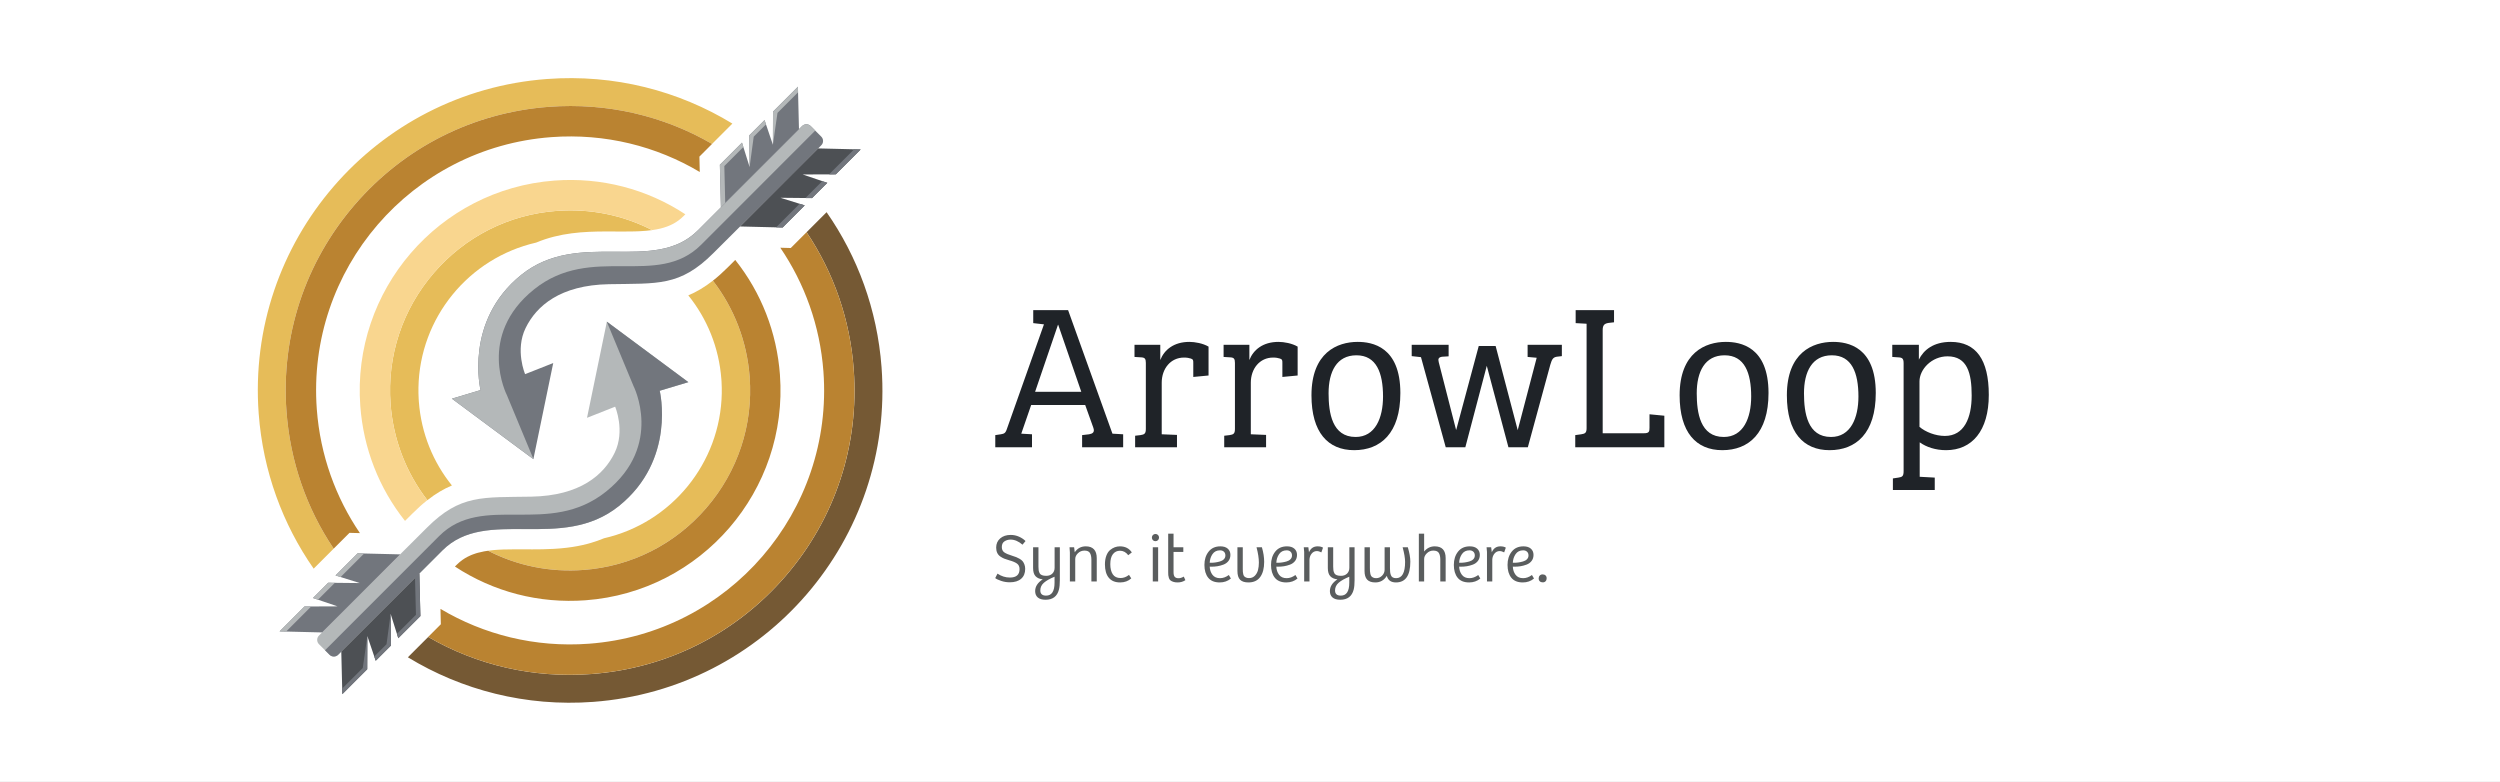
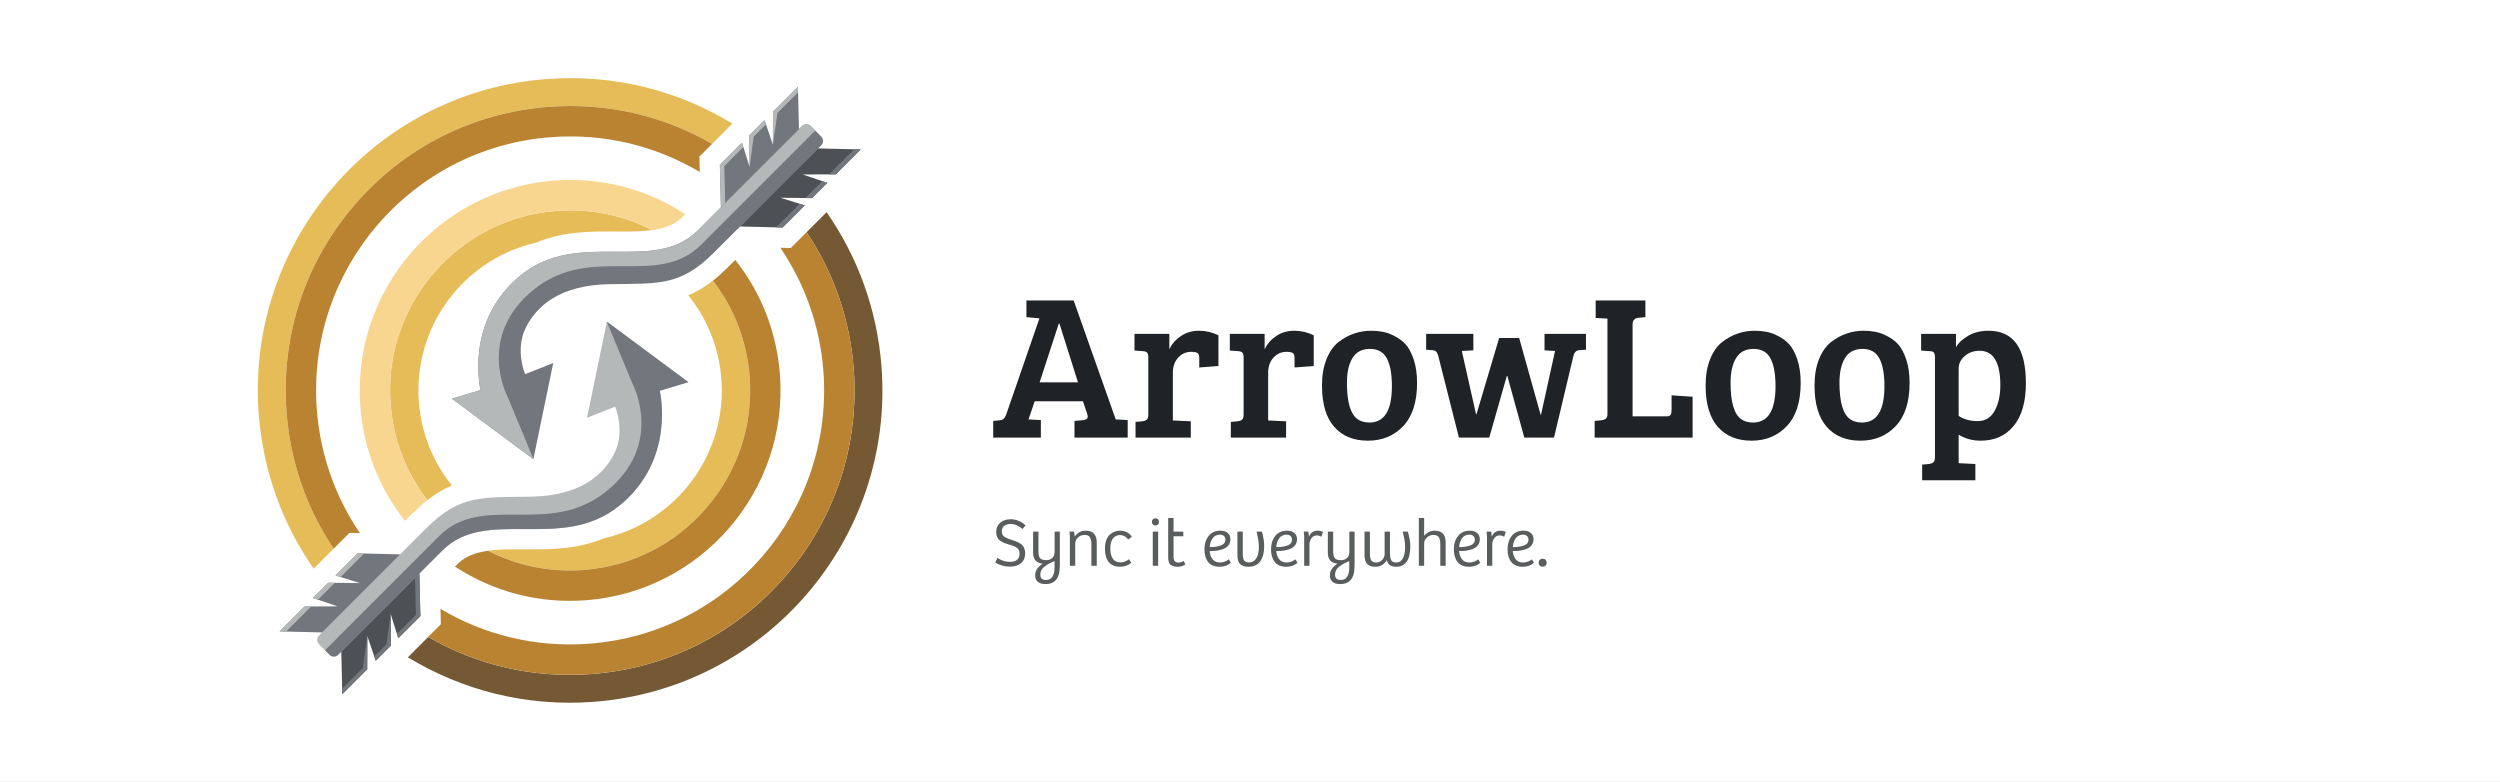
<svg xmlns="http://www.w3.org/2000/svg" width="1600" height="500" viewBox="0 0 1600 500">
  <rect width="1600" height="500" fill="#ffffff" />
  <svg x="165.00" y="50.00" width="399.75" height="399.74" viewBox="0 0 411.74 411.73">
    <defs>
      <style>
      .cls-1 {
        fill: #b4b8b9;
      }

      .cls-2 {
        fill: #f9d68f;
      }

      .cls-3 {
        fill: #4d5054;
      }

      .cls-4 {
        fill: #72767d;
      }

      .cls-5 {
        fill: #e6bc59;
      }

      .cls-6 {
        fill: #ba8331;
      }

      .cls-7 {
        fill: #755934;
      }
    </style>
    </defs>
    <g id="Ebene_4_Kopie" data-name="Ebene 4 Kopie">
      <g>
        <g>
          <path class="cls-5" d="M190.61.58C77.22,9.02-7.85,107.76.58,221.14c2.84,38.1,15.86,72.99,36.24,102.22l4.95-4.97,8.23-8.23c-17.88-26.61-28.64-57.53-31.09-90.38-3.71-49.94,12.25-98.35,44.93-136.29C96.52,45.56,142.03,22.64,191.96,18.91c38.04-2.83,75.18,5.74,107.48,24.45l13.39-13.39C277.41,8.37,235.14-2.74,190.61.58Z" />
          <path class="cls-6" d="M299.44,43.36c-32.3-18.71-69.44-27.28-107.48-24.45-49.93,3.73-95.44,26.65-128.11,64.59C31.16,121.44,15.2,169.84,18.91,219.79c2.44,32.85,13.21,63.76,31.09,90.38l6.37-6.36,4.06-4.06,5.73.15,1.15.03c-15.96-23.46-26.16-51.3-28.42-81.63-6.85-92.22,62.35-172.54,154.57-179.4,35.57-2.64,69.38,6.02,97.88,22.98l-.11-4.42-.13-5.73,4.05-4.05,4.3-4.31Z" />
          <path class="cls-7" d="M411.17,190.6c-2.84-38.1-15.86-72.99-36.23-102.22l-.16.16-3.99,3.98-.81.81-8.23,8.24c17.88,26.61,28.64,57.53,31.09,90.38,3.71,49.94-12.25,98.35-44.93,136.29-32.68,37.94-78.18,60.87-128.11,64.59-38.04,2.83-75.18-5.74-107.48-24.45l-11.1,11.1-2.3,2.3c35.43,21.59,77.69,32.7,122.22,29.39,113.38-8.44,198.46-107.19,190.03-220.56Z" />
          <path class="cls-6" d="M392.83,191.95c-2.44-32.85-13.21-63.76-31.09-90.38l-6.36,6.36-4.06,4.06-5.74-.16-1.16-.03c15.97,23.46,26.17,51.3,28.43,81.64,6.85,92.22-62.35,172.54-154.57,179.4-35.57,2.64-69.37-6.02-97.87-22.97l.11,4.41.13,5.73-4.05,4.05-4.31,4.31c32.3,18.71,69.44,27.28,107.48,24.45,49.93-3.73,95.44-26.65,128.11-64.59,32.69-37.94,48.65-86.34,44.93-136.29Z" />
        </g>
        <g>
          <path class="cls-5" d="M324.22,197.06c-1.75-23.45-10.19-45.35-24.24-63.54-5.54,4.34-10.87,7.45-16.2,9.69,12.29,15.24,20.23,34.24,21.79,55.23.04.53.08,1.05.11,1.58.15,2.59.2,5.17.16,7.73-.83,46.04-33.2,85.44-77.62,95.57-2.83,1.19-5.76,2.22-8.81,3.11-.76.21-1.52.43-2.28.63-4.26,1.11-8.68,1.94-13.5,2.51-2.78.33-5.64.59-8.73.75-5.05.29-9.98.32-13.7.32h-.83c-1.32,0-2.63,0-3.95-.01h-3.85s-1.88-.03-1.88-.03h-.44c-3.47,0-6.1.04-8.53.13-1.12.04-2.23.09-3.27.16-.57.04-1.15.07-1.72.12-.53.04-1.05.08-1.59.13-1.16.12-2.27.25-3.34.4,19.2,9.88,40.79,14.31,62.88,12.66,31.54-2.35,60.34-16.88,81.06-40.93s30.83-54.67,28.5-86.22Z" />
          <path class="cls-6" d="M344.19,195.58c-2.08-28.04-12.35-54.19-29.47-75.73-3.07,3.07-4.97,4.95-4.97,4.95-3.35,3.35-6.6,6.24-9.76,8.72,14.05,18.19,22.49,40.09,24.24,63.54,2.34,31.55-7.79,62.17-28.5,86.22s-49.51,38.58-81.06,40.93c-22.09,1.66-43.68-2.78-62.88-12.66-.89.12-1.76.27-2.62.41-1.42.27-2.76.57-4.03.92-.43.11-.84.24-1.27.36-.83.27-1.63.55-2.4.84-.39.15-.77.31-1.15.47-.75.33-1.5.68-2.2,1.05-1.07.56-2.11,1.2-3.1,1.9-1.36.95-2.67,2.06-3.89,3.27l-1.19,1.19c25.4,16.69,55.42,24.53,86.22,22.23,76.26-5.68,133.69-72.35,128.02-148.62Z" />
          <path class="cls-5" d="M197.07,87.52c-31.54,2.34-60.34,16.88-81.06,40.93-20.71,24.05-30.83,54.67-28.5,86.22,1.75,23.45,10.19,45.35,24.24,63.54,5.56-4.34,10.87-7.45,16.2-9.69-12.29-15.24-20.23-34.24-21.79-55.23-.04-.53-.08-1.07-.11-1.59-.15-2.59-.2-5.17-.16-7.72.83-46.03,33.18-85.42,77.61-95.57,15.52-6.53,31.49-7.29,45.87-7.33h4.01s2.79.03,2.79.03c1.79.01,3.57.01,5.34.01,2.67,0,4.83-.01,6.8-.07,1.16-.04,2.3-.08,3.43-.13,3.06-.15,5.76-.39,8.2-.73-19.2-9.88-40.79-14.31-62.87-12.66Z" />
          <path class="cls-2" d="M195.58,67.53c-76.26,5.68-133.69,72.35-128.02,148.62,2.08,28.04,12.35,54.19,29.47,75.73,3.08-3.07,4.98-4.95,4.98-4.95,3.35-3.35,6.58-6.24,9.75-8.72-14.05-18.19-22.49-40.09-24.24-63.54-2.34-31.55,7.79-62.17,28.5-86.22,20.71-24.05,49.51-38.59,81.06-40.93,22.07-1.66,43.67,2.78,62.87,12.66,1.92-.27,3.7-.6,5.37-1,6.38-1.55,11.24-4.15,15.32-8.23l1.19-1.19c-25.4-16.69-55.43-24.53-86.24-22.23Z" />
        </g>
        <g>
          <path class="cls-4" d="M364.48,31.62l6.95,6.95c1.57,1.57,1.59,4.1.03,5.67-.6.6-1.3,1.3-2.07,2.09-3.7,3.72-9.26,9.32-15.91,16.02-7.93,7.99-53.17,53-53.17,53-22.13,22.13-36.76,19.89-68.89,20.49s-47.79,14.34-54.89,28.9c-7.1,14.56-.33,30.4-.33,30.4l18.54-7.33-13.09,63.36-53.72-39.87,18.88-5.67s-11.06-45.49,26.89-75.98,87.39-.31,116.35-29.27c25.88-25.88,68.72-68.77,68.72-68.77,1.58-1.58,4.13-1.58,5.7,0Z" />
          <path class="cls-1" d="M181.68,251.07l-17.54-42.22s-20.03-39.08,17.93-69.57,81.23-.5,110.19-29.45c19.03-19.03,56.62-56.65,75.19-75.24l-2.96-2.96c-1.58-1.58-4.13-1.58-5.7,0,0,0-42.83,42.89-68.72,68.77-28.96,28.96-78.39-1.23-116.35,29.27-37.96,30.5-26.89,75.98-26.89,75.98l-18.88,5.67,53.72,39.87.02-.11Z" />
          <polygon class="cls-4" points="339.62 22.07 339.54 43.9 334.99 30.48 334.04 27.65 323.96 37.73 324.19 58.58 320.07 45.4 319.17 42.52 304.58 57.11 304.87 68.94 305.26 84.82 305.27 85.18 356.73 33.72 356.73 33.67 356.13 9.33 356.04 5.65 339.62 22.07" />
          <g>
            <polygon class="cls-1" points="319.17 42.52 304.58 57.11 304.87 68.94 305.26 84.82 305.27 85.18 308.12 82.33 308.11 81.96 307.86 71.49 307.52 57.95 320.07 45.4 319.17 42.52" />
            <polygon class="cls-1" points="342.56 22.91 339.55 43.91 339.63 22.07 356.05 5.65 356.14 9.34 342.56 22.91" />
            <polygon class="cls-1" points="334.04 27.65 323.96 37.73 324.19 58.58 326.9 38.57 334.99 30.48 334.04 27.65" />
          </g>
          <polygon class="cls-3" points="397.41 47.02 393.1 46.91 393.09 46.91 369.39 46.33 369.34 46.33 317.87 97.79 317.93 97.79 332.24 98.14 341.64 98.37 345.95 98.48 360.53 83.89 357.17 82.83 344.48 78.87 360.97 79.04 365.33 79.09 375.41 69.02 372.1 67.91 359.16 63.51 376.56 63.45 380.99 63.44 397.41 47.02" />
          <g>
            <polygon class="cls-4" points="393.1 46.91 397.41 47.01 380.99 63.43 376.57 63.45 393.1 46.91" />
            <polygon class="cls-4" points="375.41 69.02 372.1 67.91 360.97 79.04 365.33 79.09 375.41 69.02" />
            <polygon class="cls-4" points="360.53 83.89 357.17 82.83 341.64 98.37 345.95 98.48 360.53 83.89" />
          </g>
        </g>
        <g>
          <path class="cls-1" d="M47.27,380.11l-6.95-6.95c-1.57-1.57-1.59-4.1-.03-5.67.6-.6,1.3-1.3,2.07-2.09,3.7-3.72,9.26-9.32,15.91-16.02,7.93-7.99,53.17-53,53.17-53,22.13-22.13,36.76-19.89,68.89-20.49s47.79-14.34,54.89-28.9c7.1-14.56.33-30.4.33-30.4l-18.54,7.33,13.09-63.36,53.72,39.87-18.88,5.67s11.06,45.49-26.89,75.98c-37.96,30.5-87.39.31-116.35,29.27-25.88,25.88-68.72,68.77-68.72,68.77-1.58,1.58-4.13,1.58-5.7,0Z" />
          <path class="cls-4" d="M230.08,160.66l17.54,42.22s20.03,39.08-17.93,69.57c-37.96,30.5-81.23.5-110.19,29.45-19.03,19.03-56.62,56.65-75.19,75.24l2.96,2.96c1.58,1.58,4.13,1.58,5.7,0,0,0,42.83-42.89,68.72-68.77,28.96-28.96,78.39,1.23,116.35-29.27,37.96-30.5,26.89-75.98,26.89-75.98l18.88-5.67-53.72-39.87-.02.11Z" />
          <polygon class="cls-3" points="72.13 389.65 72.21 367.82 76.76 381.25 77.72 384.07 87.79 374 87.56 353.15 91.69 366.32 92.59 369.2 107.18 354.61 106.88 342.78 106.5 326.91 106.49 326.54 55.03 378 55.03 378.06 55.62 402.39 55.71 406.08 72.13 389.65" />
          <g>
            <polygon class="cls-4" points="92.59 369.2 107.18 354.61 106.88 342.78 106.5 326.91 106.49 326.54 103.63 329.39 103.64 329.76 103.9 340.23 104.24 353.77 91.69 366.32 92.59 369.2" />
            <polygon class="cls-4" points="69.19 388.82 72.21 367.82 72.13 389.66 55.71 406.07 55.62 402.39 69.19 388.82" />
            <polygon class="cls-4" points="77.72 384.07 87.79 374 87.56 353.15 84.85 373.16 76.76 381.25 77.72 384.07" />
          </g>
          <polygon class="cls-4" points="14.35 364.71 18.65 364.82 18.66 364.81 42.36 365.4 42.42 365.4 93.88 313.94 93.82 313.94 79.52 313.59 70.11 313.36 65.81 313.25 51.22 327.84 54.58 328.89 67.27 332.86 50.79 332.69 46.42 332.63 36.35 342.71 39.65 343.82 52.6 348.21 35.2 348.28 30.77 348.29 14.35 364.71" />
          <g>
            <polygon class="cls-1" points="18.65 364.82 14.35 364.71 30.77 348.29 35.19 348.28 18.65 364.82" />
            <polygon class="cls-1" points="36.35 342.71 39.65 343.82 50.79 332.69 46.42 332.63 36.35 342.71" />
            <polygon class="cls-1" points="51.22 327.84 54.58 328.89 70.11 313.36 65.81 313.25 51.22 327.84" />
          </g>
        </g>
      </g>
    </g>
  </svg>
  <g transform="translate(635.00,0)">
-     <path transform="translate(0.00,286.26)" d="M25.48 0L25.48-8.32L18.61-8.71L24.95-27.06L59.53-27.06L64.68-12.67C65.87-9.50 64.15-8.71 62.04-8.32L57.55-7.79L57.55 0L83.82 0L83.82-8.32L76.96-8.71L48.58-87.78L26.27-87.78L26.27-79.46L33.13-78.67L9.37-11.62C8.45-8.84 7.52-8.71 5.54-8.32L1.98-7.79L1.98 0M42.11-78.41L42.24-78.41L57.02-35.51L27.46-35.51" fill="#1f2328" />
-     <path transform="translate(85.80,286.26)" d="M36.96-57.42C38.81-57.42 40.26-57.16 41.45-56.76C42.90-56.23 42.90-55.57 42.90-53.86L42.90-45.01L52.67-45.94L52.67-64.42C49.10-66.53 43.96-67.45 40.39-67.45C30.36-67.45 24.29-62.30 21.78-55.84L21.78-65.60L5.28-65.60L5.28-57.82L9.64-57.55C11.88-57.42 12.54-56.63 12.54-53.99L12.54-11.75C12.54-8.71 11.62-8.18 9.11-7.79L5.68-7.39L5.68 0L32.47 0L32.47-7.92L22.70-8.32L22.70-41.32C22.70-50.29 28.38-57.42 36.96-57.42" fill="#1f2328" />
-     <path transform="translate(142.82,286.26)" d="M36.96-57.42C38.81-57.42 40.26-57.16 41.45-56.76C42.90-56.23 42.90-55.57 42.90-53.86L42.90-45.01L52.67-45.94L52.67-64.42C49.10-66.53 43.96-67.45 40.39-67.45C30.36-67.45 24.29-62.30 21.78-55.84L21.78-65.60L5.28-65.60L5.28-57.82L9.64-57.55C11.88-57.42 12.54-56.63 12.54-53.99L12.54-11.75C12.54-8.71 11.62-8.18 9.11-7.79L5.68-7.39L5.68 0L32.47 0L32.47-7.92L22.70-8.32L22.70-41.32C22.70-50.29 28.38-57.42 36.96-57.42" fill="#1f2328" />
-     <path transform="translate(198.53,286.26)" d="M34.06-6.60C19.01-6.60 16.76-22.04 16.76-34.58C16.76-48.31 21.91-58.87 34.58-58.87C47.39-58.87 51.61-47.65 51.61-32.47C51.61-18.74 46.60-6.60 34.06-6.60M5.81-33.26C5.81-9.50 16.37 1.85 33.13 1.85C50.03 1.85 62.70-8.98 62.70-34.72C62.70-64.55 44.48-67.45 35.38-67.45C22.31-67.45 5.81-60.59 5.81-33.26" fill="#1f2328" />
-     <path transform="translate(267.17,286.26)" d="M69.17-10.96L55.04-64.81L44.22-64.81L29.83-11.22L29.70-11.22L18.61-54.52C18.08-56.63 18.48-57.55 20.72-57.95L24.95-58.21L24.95-65.60L1.32-65.60L1.32-58.34L7.26-57.68L23.10 0L35.64 0L49.37-52.14L63.23 0L75.64 0L90.02-52.80C91.08-56.50 91.87-57.55 94.12-57.95L97.42-58.34L97.42-65.60L75.50-65.60L75.50-57.82L81.31-57.29" fill="#1f2328" />
-     <path transform="translate(365.90,286.26)" d="M64.28 0L64.28-20.20L54.78-21.12L54.78-12.54C54.78-10.03 54.52-8.98 51.22-8.98L24.82-8.98L24.82-74.98C24.82-78.14 25.87-79.20 28.64-79.60L32.08-79.99L32.08-87.78L7.52-87.78L7.52-79.46L14.52-79.07L14.52-12.28C14.52-9.24 13.60-8.71 11.09-8.32L7.26-7.79L7.26 0" fill="#1f2328" />
-     <path transform="translate(434.15,286.26)" d="M34.06-6.60C19.01-6.60 16.76-22.04 16.76-34.58C16.76-48.31 21.91-58.87 34.58-58.87C47.39-58.87 51.61-47.65 51.61-32.47C51.61-18.74 46.60-6.60 34.06-6.60M5.81-33.26C5.81-9.50 16.37 1.85 33.13 1.85C50.03 1.85 62.70-8.98 62.70-34.72C62.70-64.55 44.48-67.45 35.38-67.45C22.31-67.45 5.81-60.59 5.81-33.26" fill="#1f2328" />
-     <path transform="translate(502.79,286.26)" d="M34.06-6.60C19.01-6.60 16.76-22.04 16.76-34.58C16.76-48.31 21.91-58.87 34.58-58.87C47.39-58.87 51.61-47.65 51.61-32.47C51.61-18.74 46.60-6.60 34.06-6.60M5.81-33.26C5.81-9.50 16.37 1.85 33.13 1.85C50.03 1.85 62.70-8.98 62.70-34.72C62.70-64.55 44.48-67.45 35.38-67.45C22.31-67.45 5.81-60.59 5.81-33.26" fill="#1f2328" />
-     <path transform="translate(571.43,286.26)" d="M11.88 15.18C11.88 18.48 11.09 19.01 8.58 19.40L5.02 19.93L5.02 27.32L31.81 27.32L31.81 19.40L22.18 18.88L22.18-3.17C26.40-0.13 32.34 1.85 39.07 1.85C55.57 1.85 66.40-10.43 66.40-33.53C66.40-56.10 58.21-67.45 41.98-67.45C31.02-67.45 24.68-62.30 21.65-56.10L21.65-65.60L4.62-65.60L4.62-57.82L8.58-57.55C11.09-57.42 11.88-56.76 11.88-53.72M55.44-33.13C55.44-18.88 50.69-7.26 38.28-7.26C32.34-7.26 25.87-9.77 22.04-13.07L22.04-42.11C22.04-49.90 29.83-58.21 40-58.21C52.67-58.21 55.44-47.39 55.44-33.13" fill="#1f2328" />
-     <path transform="translate(0.00,372.14)" d="M1.94-2.16L3.39-5.02Q7.08-2.51 11.35-2.51Q17.51-2.51 17.51-7.92Q17.51-10.30 15.84-11.48Q14.17-12.67 10.91-13.55Q9.02-14.08 7.77-14.59Q6.51-15.09 5.19-15.99Q3.87-16.90 3.21-18.33Q2.55-19.76 2.55-21.69Q2.55-25.34 5.13-27.57Q7.70-29.79 11.84-29.79Q14.65-29.79 17.16-28.67Q19.67-27.54 21.34-25.87L19.40-23.54Q15.62-26.80 11.79-26.80Q9.55-26.80 7.85-25.67Q6.16-24.55 6.16-22.04Q6.16-19.71 7.79-18.59Q9.42-17.47 12.94-16.41Q14.43-15.93 15.38-15.58Q16.32-15.22 17.53-14.52Q18.74-13.82 19.43-13.02Q20.11-12.23 20.61-10.93Q21.12-9.64 21.12-8.05Q21.12-3.96 18.52-1.72Q15.93 0.53 11.26 0.53Q8.40 0.53 5.72-0.37Q3.04-1.28 1.94-2.16" fill="#5a5d5e" />
-     <path transform="translate(22.97,372.14)" d="M20.33-21.87L20.33-0.88Q20.33 2.95 19.76 5.19Q18.08 11.70 11.18 11.70Q7.88 11.70 6.20 10.23Q4.53 8.76 4.53 6.16Q4.53 1.80 9.37-1.36Q6.38-1.67 4.80-3.34Q3.21-5.02 3.21-8.58L3.21-21.87L6.64-21.87L6.64-9.50Q6.64-8.01 6.78-7.13Q6.91-6.25 7.37-5.35Q7.83-4.44 8.89-4.03Q9.94-3.61 11.62-3.61Q14.08-3.61 15.53-5.04Q16.98-6.47 16.98-8.76L16.98-21.87L20.33-21.87M7.83 5.72Q7.83 9.06 11.53 9.06Q16.94 9.06 16.94 0.79L16.94-3.04Q12.45-1.19 10.14 0.81Q7.83 2.82 7.83 5.72" fill="#5a5d5e" />
-     <path transform="translate(46.46,372.14)" d="M6.69-14.34L6.69 0L3.26 0L3.26-18.57L3.04-21.87L5.98-21.87L6.38-18.70Q8.93-22.48 13.46-22.48Q16.90-22.48 18.68-20.57Q20.46-18.66 20.46-14.92L20.46 0L17.03 0L17.03-13.86Q17.03-16.68 16.10-18.22Q15.18-19.76 12.63-19.76Q10.16-19.76 8.43-18.08Q6.69-16.41 6.69-14.34" fill="#5a5d5e" />
-     <path transform="translate(70.05,372.14)" d="M12.10-2.20Q14.96-2.20 17.51-4.22L18.96-1.98Q16.10 0.62 11.84 0.62Q7.08 0.62 4.60-2.35Q2.11-5.32 2.11-10.96Q2.11-14.12 3.01-16.50Q3.92-18.88 5.39-20.11Q6.86-21.34 8.45-21.91Q10.03-22.48 11.70-22.48Q16.72-22.48 19.32-18.61L17.03-16.81Q14.87-19.67 11.75-19.67Q8.93-19.67 7.24-17.51Q5.54-15.36 5.54-11.09Q5.54-6.95 7.13-4.58Q8.71-2.20 12.10-2.20" fill="#5a5d5e" />
-     <path transform="translate(99.48,372.14)" d="M6.73-21.87L6.73 0L3.30 0L3.30-21.87L6.73-21.87M2.73-28.12Q2.73-29.08 3.39-29.74Q4.05-30.40 5.02-30.40Q5.98-30.40 6.64-29.74Q7.30-29.08 7.30-28.12Q7.30-27.10 6.64-26.44Q5.98-25.78 4.97-25.78Q4-25.78 3.37-26.44Q2.73-27.10 2.73-28.12" fill="#5a5d5e" />
-     <path transform="translate(109.38,372.14)" d="M3.26-5.98L3.26-30.58L6.69-30.58L6.69-21.87L12.94-21.87L12.94-18.92L6.69-18.92L6.69-5.90Q6.69-3.78 7.48-2.93Q8.27-2.07 9.90-2.07Q11.44-2.07 13.24-3.12L14.26-0.84Q12.14 0.62 9.28 0.62Q7.61 0.62 6.42 0.20Q5.24-0.22 4.62-0.77Q4-1.32 3.70-2.31Q3.39-3.30 3.32-4.03Q3.26-4.75 3.26-5.98" fill="#5a5d5e" />
-     <path transform="translate(133.72,372.14)" d="M12.32-22.48Q15.36-22.48 17.05-20.99Q18.74-19.49 18.74-17.03Q18.74-14.74 17.51-13.13Q16.28-11.53 14.26-10.78Q12.23-10.03 10.41-9.75Q8.58-9.46 6.64-9.46Q6.42-9.46 6.05-9.48Q5.68-9.50 5.50-9.50Q5.63-6.42 7.26-4.27Q8.89-2.11 12.10-2.11Q15-2.11 17.73-4.14L19.05-1.89Q16.06 0.62 11.88 0.62Q6.95 0.62 4.53-2.40Q2.11-5.41 2.11-10.60Q2.11-15.71 4.80-19.10Q7.48-22.48 12.32-22.48M15.53-16.63Q15.53-18.17 14.59-19.05Q13.64-19.93 12.14-19.93Q8.93-19.93 7.28-17.51Q5.63-15.09 5.50-12.01Q5.63-12.01 5.92-11.99Q6.20-11.97 6.38-11.97Q7.74-11.97 9.11-12.17Q10.47-12.36 12.03-12.80Q13.60-13.24 14.56-14.23Q15.53-15.22 15.53-16.63" fill="#5a5d5e" />
-     <path transform="translate(153.74,372.14)" d="M15.44-21.87L18.88-21.87Q20.33-16.94 20.33-12.54Q20.33-6.34 17.80-2.86Q15.27 0.62 10.25 0.62Q6.64 0.62 4.93-1.10Q3.21-2.82 3.21-6.78L3.21-21.87L6.64-21.87L6.64-8.05Q6.64-6.91 6.69-6.18Q6.73-5.46 6.95-4.60Q7.17-3.74 7.59-3.28Q8.01-2.82 8.78-2.49Q9.55-2.16 10.65-2.16Q12.89-2.16 14.37-3.67Q15.84-5.19 16.39-7.33Q16.94-9.46 16.94-12.06Q16.94-16.15 15.44-21.87" fill="#5a5d5e" />
-     <path transform="translate(176.35,372.14)" d="M12.32-22.48Q15.36-22.48 17.05-20.99Q18.74-19.49 18.74-17.03Q18.74-14.74 17.51-13.13Q16.28-11.53 14.26-10.78Q12.23-10.03 10.41-9.75Q8.58-9.46 6.64-9.46Q6.42-9.46 6.05-9.48Q5.68-9.50 5.50-9.50Q5.63-6.42 7.26-4.27Q8.89-2.11 12.10-2.11Q15-2.11 17.73-4.14L19.05-1.89Q16.06 0.62 11.88 0.62Q6.95 0.62 4.53-2.40Q2.11-5.41 2.11-10.60Q2.11-15.71 4.80-19.10Q7.48-22.48 12.32-22.48M15.53-16.63Q15.53-18.17 14.59-19.05Q13.64-19.93 12.14-19.93Q8.93-19.93 7.28-17.51Q5.63-15.09 5.50-12.01Q5.63-12.01 5.92-11.99Q6.20-11.97 6.38-11.97Q7.74-11.97 9.11-12.17Q10.47-12.36 12.03-12.80Q13.60-13.24 14.56-14.23Q15.53-15.22 15.53-16.63" fill="#5a5d5e" />
-     <path transform="translate(196.37,372.14)" d="M6.69-13.95L6.69 0L3.30 0L3.30-18.88L3.04-21.87L5.98-21.87L6.38-18.70Q8.01-22.48 11.88-22.48Q14.04-22.48 15.36-21.65L14.30-18.61Q12.72-19.45 11.44-19.45Q9.42-19.45 8.10-17.84Q6.78-16.24 6.69-13.95" fill="#5a5d5e" />
-     <path transform="translate(211.60,372.14)" d="M20.33-21.87L20.33-0.88Q20.33 2.95 19.76 5.19Q18.08 11.70 11.18 11.70Q7.88 11.70 6.20 10.23Q4.53 8.76 4.53 6.16Q4.53 1.80 9.37-1.36Q6.38-1.67 4.80-3.34Q3.21-5.02 3.21-8.58L3.21-21.87L6.64-21.87L6.64-9.50Q6.64-8.01 6.78-7.13Q6.91-6.25 7.37-5.35Q7.83-4.44 8.89-4.03Q9.94-3.61 11.62-3.61Q14.08-3.61 15.53-5.04Q16.98-6.47 16.98-8.76L16.98-21.87L20.33-21.87M7.83 5.72Q7.83 9.06 11.53 9.06Q16.94 9.06 16.94 0.79L16.94-3.04Q12.45-1.19 10.14 0.81Q7.83 2.82 7.83 5.72" fill="#5a5d5e" />
-     <path transform="translate(235.09,372.14)" d="M27.59-21.87L30.93-21.87Q32.52-16.50 32.52-12.67Q32.52 0.62 23.32 0.62Q18.57 0.62 17.47-3.61Q14.87 0.62 10.12 0.62Q6.56 0.62 4.88-1.19Q3.21-2.99 3.21-6.78L3.21-21.87L6.64-21.87L6.64-8.58Q6.64-7.30 6.69-6.56Q6.73-5.81 6.95-4.84Q7.17-3.87 7.57-3.37Q7.96-2.86 8.73-2.49Q9.50-2.11 10.65-2.11Q12.89-2.11 14.48-3.74Q16.06-5.37 16.06-7.52L16.06-21.87L19.49-21.87L19.49-8.45Q19.49-6.95 19.60-6.03Q19.71-5.10 20.06-4.09Q20.42-3.08 21.25-2.60Q22.09-2.11 23.41-2.11Q29.17-2.11 29.17-12.50Q29.17-16.10 27.59-21.87" fill="#5a5d5e" />
-     <path transform="translate(269.85,372.14)" d="M6.60-14.34L6.60 0L3.21 0L3.21-30.58L6.60-30.58L6.60-19.18Q9.33-22.48 13.38-22.48Q20.37-22.48 20.37-14.92L20.37 0L16.94 0L16.94-13.99Q16.94-16.72 16.02-18.24Q15.09-19.76 12.45-19.76Q10.12-19.76 8.36-18.06Q6.60-16.37 6.60-14.34" fill="#5a5d5e" />
-     <path transform="translate(293.35,372.14)" d="M12.32-22.48Q15.36-22.48 17.05-20.99Q18.74-19.49 18.74-17.03Q18.74-14.74 17.51-13.13Q16.28-11.53 14.26-10.78Q12.23-10.03 10.41-9.75Q8.58-9.46 6.64-9.46Q6.42-9.46 6.05-9.48Q5.68-9.50 5.50-9.50Q5.63-6.42 7.26-4.27Q8.89-2.11 12.10-2.11Q15-2.11 17.73-4.14L19.05-1.89Q16.06 0.62 11.88 0.62Q6.95 0.62 4.53-2.40Q2.11-5.41 2.11-10.60Q2.11-15.71 4.80-19.10Q7.48-22.48 12.32-22.48M15.53-16.63Q15.53-18.17 14.59-19.05Q13.64-19.93 12.14-19.93Q8.93-19.93 7.28-17.51Q5.63-15.09 5.50-12.01Q5.63-12.01 5.92-11.99Q6.20-11.97 6.38-11.97Q7.74-11.97 9.11-12.17Q10.47-12.36 12.03-12.80Q13.60-13.24 14.56-14.23Q15.53-15.22 15.53-16.63" fill="#5a5d5e" />
-     <path transform="translate(313.37,372.14)" d="M6.69-13.95L6.69 0L3.30 0L3.30-18.88L3.04-21.87L5.98-21.87L6.38-18.70Q8.01-22.48 11.88-22.48Q14.04-22.48 15.36-21.65L14.30-18.61Q12.72-19.45 11.44-19.45Q9.42-19.45 8.10-17.84Q6.78-16.24 6.69-13.95" fill="#5a5d5e" />
-     <path transform="translate(327.71,372.14)" d="M12.32-22.48Q15.36-22.48 17.05-20.99Q18.74-19.49 18.74-17.03Q18.74-14.74 17.51-13.13Q16.28-11.53 14.26-10.78Q12.23-10.03 10.41-9.75Q8.58-9.46 6.64-9.46Q6.42-9.46 6.05-9.48Q5.68-9.50 5.50-9.50Q5.63-6.42 7.26-4.27Q8.89-2.11 12.10-2.11Q15-2.11 17.73-4.14L19.05-1.89Q16.06 0.62 11.88 0.62Q6.95 0.62 4.53-2.40Q2.11-5.41 2.11-10.60Q2.11-15.71 4.80-19.10Q7.48-22.48 12.32-22.48M15.53-16.63Q15.53-18.17 14.59-19.05Q13.64-19.93 12.14-19.93Q8.93-19.93 7.28-17.51Q5.63-15.09 5.50-12.01Q5.63-12.01 5.92-11.99Q6.20-11.97 6.38-11.97Q7.74-11.97 9.11-12.17Q10.47-12.36 12.03-12.80Q13.60-13.24 14.56-14.23Q15.53-15.22 15.53-16.63" fill="#5a5d5e" />
-     <path transform="translate(347.73,372.14)" d="M2.02-1.98Q2.02-3.08 2.73-3.81Q3.43-4.53 4.53-4.53Q5.72-4.53 6.42-3.85Q7.13-3.17 7.13-2.02Q7.13-0.88 6.45-0.15Q5.76 0.57 4.66 0.57Q3.43 0.57 2.73-0.11Q2.02-0.79 2.02-1.98" fill="#5a5d5e" />
+     <path transform="translate(0.00,280.06)" d="M8.98-14.78L30.23-76.30L21.91-77.09L21.91-87.78L52.14-87.78L79.07-11.62L79.20-11.62L86.72-11.22L86.72 0L52.67 0L52.67-10.69L57.68-11.09Q59.93-11.35 60.72-12.14Q61.51-12.94 60.85-15.05L58.08-23.23L27.19-23.23L23.23-11.62L31.15-11.22L31.15 0L0.66 0L0.66-10.69L5.02-11.09Q7.79-11.35 8.98-14.78M43.03-73L42.64-73L30.36-35.38L54.91-35.38" fill="#1f2328" />
+     <path transform="translate(87.38,280.06)" d="M12.54-14.78L12.54-51.35Q12.54-53.46 11.81-54.32Q11.09-55.18 9.24-55.31L3.70-55.70L3.70-66.40L26-66.40L26-56.50Q28.38-61.64 33.40-65.01Q38.41-68.38 44.95-68.38Q51.48-68.38 57.42-65.47L57.42-45.80L45.14-44.88L45.14-50.95Q45.14-53.59 43.82-54.25Q42.37-54.91 40.26-54.91Q34.98-54.91 31.61-51.15Q28.25-47.39 28.25-41.58L28.25-10.96L39.73-10.43L39.73 0L4.36 0L4.36-10.03L8.71-10.43Q10.69-10.69 11.62-11.55Q12.54-12.41 12.54-14.78" fill="#1f2328" />
+     <path transform="translate(148.37,280.06)" d="M12.54-14.78L12.54-51.35Q12.54-53.46 11.81-54.32Q11.09-55.18 9.24-55.31L3.70-55.70L3.70-66.40L26-66.40L26-56.50Q28.38-61.64 33.40-65.01Q38.41-68.38 44.95-68.38Q51.48-68.38 57.42-65.47L57.42-45.80L45.14-44.88L45.14-50.95Q45.14-53.59 43.82-54.25Q42.37-54.91 40.26-54.91Q34.98-54.91 31.61-51.15Q28.25-47.39 28.25-41.58L28.25-10.96L39.73-10.43L39.73 0L4.36 0L4.36-10.03L8.71-10.43Q10.69-10.69 11.62-11.55Q12.54-12.41 12.54-14.78" fill="#1f2328" />
+     <path transform="translate(206.71,280.06)" d="M34.72-9.64Q49.10-9.64 49.10-32.87Q49.10-44.62 45.87-50.69Q42.64-56.76 35.05-56.76Q27.46-56.76 23.89-50.95Q20.33-45.14 20.33-35.11Q20.33-16.50 27.19-11.75Q30.23-9.64 34.72-9.64M4.36-33.26Q4.36-43.03 7.26-50.23Q10.16-57.42 15.05-61.25Q24.42-68.38 35.77-68.38Q43.69-68.38 49.17-65.80Q54.65-63.23 57.75-59.86Q60.85-56.50 63.03-50.09Q65.21-43.69 65.21-34.98Q65.21-16.76 56.36-7.39Q47.52 1.98 33.73 1.98Q19.93 1.98 12.14-6.93Q4.36-15.84 4.36-33.26" fill="#1f2328" />
+     <path transform="translate(276.41,280.06)" d="M33.53-14.92L48.05-63.76L60.85-63.76L74.58-14.65L74.84-14.65L83.82-55.44L77.09-55.84L77.09-66.40L103.62-66.40L103.62-56.23L99.26-55.97Q96.62-55.70 95.70-52.80L83.16 0L64.15 0L53.33-39.34L52.93-39.34L41.71 0L22.31 0L8.98-52.67Q8.32-54.52 7.59-55.18Q6.86-55.84 5.15-55.97L1.32-56.23L1.32-66.40L31.55-66.40L31.55-55.84L24.16-55.44L33.26-14.92" fill="#1f2328" />
+     <path transform="translate(381.35,280.06)" d="M66.92-26.14L66.92 0L4.22 0L4.22-10.69L8.58-11.09Q12.41-11.48 12.41-14.78L12.41-76.16L4.88-76.56L4.88-87.78L36.70-87.78L36.70-77.09L32.34-76.69Q28.51-76.30 28.51-72.47L28.51-13.60L50.42-13.60Q52.27-13.60 52.87-14.59Q53.46-15.58 53.46-17.82L53.46-27.06" fill="#1f2328" />
+     <path transform="translate(452.23,280.06)" d="M34.72-9.64Q49.10-9.64 49.10-32.87Q49.10-44.62 45.87-50.69Q42.64-56.76 35.05-56.76Q27.46-56.76 23.89-50.95Q20.33-45.14 20.33-35.11Q20.33-16.50 27.19-11.75Q30.23-9.64 34.72-9.64M4.36-33.26Q4.36-43.03 7.26-50.23Q10.16-57.42 15.05-61.25Q24.42-68.38 35.77-68.38Q43.69-68.38 49.17-65.80Q54.65-63.23 57.75-59.86Q60.85-56.50 63.03-50.09Q65.21-43.69 65.21-34.98Q65.21-16.76 56.36-7.39Q47.52 1.98 33.73 1.98Q19.93 1.98 12.14-6.93Q4.36-15.84 4.36-33.26" fill="#1f2328" />
+     <path transform="translate(521.93,280.06)" d="M34.72-9.64Q49.10-9.64 49.10-32.87Q49.10-44.62 45.87-50.69Q42.64-56.76 35.05-56.76Q27.46-56.76 23.89-50.95Q20.33-45.14 20.33-35.11Q20.33-16.50 27.19-11.75Q30.23-9.64 34.72-9.64M4.36-33.26Q4.36-43.03 7.26-50.23Q10.16-57.42 15.05-61.25Q24.42-68.38 35.77-68.38Q43.69-68.38 49.17-65.80Q54.65-63.23 57.75-59.86Q60.85-56.50 63.03-50.09Q65.21-43.69 65.21-34.98Q65.21-16.76 56.36-7.39Q47.52 1.98 33.73 1.98Q19.93 1.98 12.14-6.93Q4.36-15.84 4.36-33.26" fill="#1f2328" />
+     <path transform="translate(591.62,280.06)" d="M11.75 12.54L11.75-51.35Q11.75-53.59 11.02-54.45Q10.30-55.31 8.45-55.31L2.90-55.70L2.90-66.40L25.21-66.40L25.21-57.82Q27.32-61.78 32.87-65.08Q38.41-68.38 46.07-68.38Q69.96-68.38 69.96-34.85Q69.96-17.03 62.17-7.52Q54.38 1.98 41.05 1.98Q33.13 1.98 26.93-1.85L26.93 16.37L37.62 16.90L37.62 27.32L3.56 27.32L3.56 17.29L7.92 16.90Q9.90 16.63 10.82 15.77Q11.75 14.92 11.75 12.54M53.59-33.53Q53.59-55.57 40.26-55.57Q34.72-55.57 30.82-52.21Q26.93-48.84 26.93-44.22L26.93-13.86Q31.94-10.56 39.14-10.56Q46.33-10.56 49.96-17.16Q53.59-23.76 53.59-33.53" fill="#1f2328" />
+     <path transform="translate(0.00,362.11)" d="M1.94-2.16L3.39-5.02Q7.08-2.51 11.35-2.51Q17.51-2.51 17.51-7.92Q17.51-10.30 15.84-11.48Q14.17-12.67 10.91-13.55Q9.02-14.08 7.77-14.59Q6.51-15.09 5.19-15.99Q3.87-16.90 3.21-18.33Q2.55-19.76 2.55-21.69Q2.55-25.34 5.13-27.57Q7.70-29.79 11.84-29.79Q14.65-29.79 17.16-28.67Q19.67-27.54 21.34-25.87L19.40-23.54Q15.62-26.80 11.79-26.80Q9.55-26.80 7.85-25.67Q6.16-24.55 6.16-22.04Q6.16-19.71 7.79-18.59Q9.42-17.47 12.94-16.41Q14.43-15.93 15.38-15.58Q16.32-15.22 17.53-14.52Q18.74-13.82 19.43-13.02Q20.11-12.23 20.61-10.93Q21.12-9.64 21.12-8.05Q21.12-3.96 18.52-1.72Q15.93 0.53 11.26 0.53Q8.40 0.53 5.72-0.37Q3.04-1.28 1.94-2.16" fill="#5a5d5e" />
+     <path transform="translate(22.97,362.11)" d="M20.33-21.87L20.33-0.88Q20.33 2.95 19.76 5.19Q18.08 11.70 11.18 11.70Q7.88 11.70 6.20 10.23Q4.53 8.76 4.53 6.16Q4.53 1.80 9.37-1.36Q6.38-1.67 4.80-3.34Q3.21-5.02 3.21-8.58L3.21-21.87L6.64-21.87L6.64-9.50Q6.64-8.01 6.78-7.13Q6.91-6.25 7.37-5.35Q7.83-4.44 8.89-4.03Q9.94-3.61 11.62-3.61Q14.08-3.61 15.53-5.04Q16.98-6.47 16.98-8.76L16.98-21.87L20.33-21.87M7.83 5.72Q7.83 9.06 11.53 9.06Q16.94 9.06 16.94 0.79L16.94-3.04Q12.45-1.19 10.14 0.81Q7.83 2.82 7.83 5.72" fill="#5a5d5e" />
+     <path transform="translate(46.46,362.11)" d="M6.69-14.34L6.69 0L3.26 0L3.26-18.57L3.04-21.87L5.98-21.87L6.38-18.70Q8.93-22.48 13.46-22.48Q16.90-22.48 18.68-20.57Q20.46-18.66 20.46-14.92L20.46 0L17.03 0L17.03-13.86Q17.03-16.68 16.10-18.22Q15.18-19.76 12.63-19.76Q10.16-19.76 8.43-18.08Q6.69-16.41 6.69-14.34" fill="#5a5d5e" />
+     <path transform="translate(70.05,362.11)" d="M12.10-2.20Q14.96-2.20 17.51-4.22L18.96-1.98Q16.10 0.62 11.84 0.62Q7.08 0.62 4.60-2.35Q2.11-5.32 2.11-10.96Q2.11-14.12 3.01-16.50Q3.92-18.88 5.39-20.11Q6.86-21.34 8.45-21.91Q10.03-22.48 11.70-22.48Q16.72-22.48 19.32-18.61L17.03-16.81Q14.87-19.67 11.75-19.67Q8.93-19.67 7.24-17.51Q5.54-15.36 5.54-11.09Q5.54-6.95 7.13-4.58Q8.71-2.20 12.10-2.20" fill="#5a5d5e" />
+     <path transform="translate(99.48,362.11)" d="M6.73-21.87L6.73 0L3.30 0L3.30-21.87L6.73-21.87M2.73-28.12Q2.73-29.08 3.39-29.74Q4.05-30.40 5.02-30.40Q5.98-30.40 6.64-29.74Q7.30-29.08 7.30-28.12Q7.30-27.10 6.64-26.44Q5.98-25.78 4.97-25.78Q4-25.78 3.37-26.44Q2.73-27.10 2.73-28.12" fill="#5a5d5e" />
+     <path transform="translate(109.38,362.11)" d="M3.26-5.98L3.26-30.58L6.69-30.58L6.69-21.87L12.94-21.87L12.94-18.92L6.69-18.92L6.69-5.90Q6.69-3.78 7.48-2.93Q8.27-2.07 9.90-2.07Q11.44-2.07 13.24-3.12L14.26-0.84Q12.14 0.62 9.28 0.62Q7.61 0.62 6.42 0.20Q5.24-0.22 4.62-0.77Q4-1.32 3.70-2.31Q3.39-3.30 3.32-4.03Q3.26-4.75 3.26-5.98" fill="#5a5d5e" />
+     <path transform="translate(133.72,362.11)" d="M12.32-22.48Q15.36-22.48 17.05-20.99Q18.74-19.49 18.74-17.03Q18.74-14.74 17.51-13.13Q16.28-11.53 14.26-10.78Q12.23-10.03 10.41-9.75Q8.58-9.46 6.64-9.46Q6.42-9.46 6.05-9.48Q5.68-9.50 5.50-9.50Q5.63-6.42 7.26-4.27Q8.89-2.11 12.10-2.11Q15-2.11 17.73-4.14L19.05-1.89Q16.06 0.62 11.88 0.62Q6.95 0.62 4.53-2.40Q2.11-5.41 2.11-10.60Q2.11-15.71 4.80-19.10Q7.48-22.48 12.32-22.48M15.53-16.63Q15.53-18.17 14.59-19.05Q13.64-19.93 12.14-19.93Q8.93-19.93 7.28-17.51Q5.63-15.09 5.50-12.01Q5.63-12.01 5.92-11.99Q6.20-11.97 6.38-11.97Q7.74-11.97 9.11-12.17Q10.47-12.36 12.03-12.80Q13.60-13.24 14.56-14.23Q15.53-15.22 15.53-16.63" fill="#5a5d5e" />
+     <path transform="translate(153.74,362.11)" d="M15.44-21.87L18.88-21.87Q20.33-16.94 20.33-12.54Q20.33-6.34 17.80-2.86Q15.27 0.62 10.25 0.62Q6.64 0.62 4.93-1.10Q3.21-2.82 3.21-6.78L3.21-21.87L6.64-21.87L6.64-8.05Q6.64-6.91 6.69-6.18Q6.73-5.46 6.95-4.60Q7.17-3.74 7.59-3.28Q8.01-2.82 8.78-2.49Q9.55-2.16 10.65-2.16Q12.89-2.16 14.37-3.67Q15.84-5.19 16.39-7.33Q16.94-9.46 16.94-12.06Q16.94-16.15 15.44-21.87" fill="#5a5d5e" />
+     <path transform="translate(176.35,362.11)" d="M12.32-22.48Q15.36-22.48 17.05-20.99Q18.74-19.49 18.74-17.03Q18.74-14.74 17.51-13.13Q16.28-11.53 14.26-10.78Q12.23-10.03 10.41-9.75Q8.58-9.46 6.64-9.46Q6.42-9.46 6.05-9.48Q5.68-9.50 5.50-9.50Q5.63-6.42 7.26-4.27Q8.89-2.11 12.10-2.11Q15-2.11 17.73-4.14L19.05-1.89Q16.06 0.62 11.88 0.62Q6.95 0.62 4.53-2.40Q2.11-5.41 2.11-10.60Q2.11-15.71 4.80-19.10Q7.48-22.48 12.32-22.48M15.53-16.63Q15.53-18.17 14.59-19.05Q13.64-19.93 12.14-19.93Q8.93-19.93 7.28-17.51Q5.63-15.09 5.50-12.01Q5.63-12.01 5.92-11.99Q6.20-11.97 6.38-11.97Q7.74-11.97 9.11-12.17Q10.47-12.36 12.03-12.80Q13.60-13.24 14.56-14.23Q15.53-15.22 15.53-16.63" fill="#5a5d5e" />
+     <path transform="translate(196.37,362.11)" d="M6.69-13.95L6.69 0L3.30 0L3.30-18.88L3.04-21.87L5.98-21.87L6.38-18.70Q8.01-22.48 11.88-22.48Q14.04-22.48 15.36-21.65L14.30-18.61Q12.72-19.45 11.44-19.45Q9.42-19.45 8.10-17.84Q6.78-16.24 6.69-13.95" fill="#5a5d5e" />
+     <path transform="translate(211.60,362.11)" d="M20.33-21.87L20.33-0.88Q20.33 2.95 19.76 5.19Q18.08 11.70 11.18 11.70Q7.88 11.70 6.20 10.23Q4.53 8.76 4.53 6.16Q4.53 1.80 9.37-1.36Q6.38-1.67 4.80-3.34Q3.21-5.02 3.21-8.58L3.21-21.87L6.64-21.87L6.64-9.50Q6.64-8.01 6.78-7.13Q6.91-6.25 7.37-5.35Q7.83-4.44 8.89-4.03Q9.94-3.61 11.62-3.61Q14.08-3.61 15.53-5.04Q16.98-6.47 16.98-8.76L16.98-21.87L20.33-21.87M7.83 5.72Q7.83 9.06 11.53 9.06Q16.94 9.06 16.94 0.79L16.94-3.04Q12.45-1.19 10.14 0.81Q7.83 2.82 7.83 5.72" fill="#5a5d5e" />
+     <path transform="translate(235.09,362.11)" d="M27.59-21.87L30.93-21.87Q32.52-16.50 32.52-12.67Q32.52 0.62 23.32 0.62Q18.57 0.62 17.47-3.61Q14.87 0.62 10.12 0.62Q6.56 0.62 4.88-1.19Q3.21-2.99 3.21-6.78L3.21-21.87L6.64-21.87L6.64-8.58Q6.64-7.30 6.69-6.56Q6.73-5.81 6.95-4.84Q7.17-3.87 7.57-3.37Q7.96-2.86 8.73-2.49Q9.50-2.11 10.65-2.11Q12.89-2.11 14.48-3.74Q16.06-5.37 16.06-7.52L16.06-21.87L19.49-21.87L19.49-8.45Q19.49-6.95 19.60-6.03Q19.71-5.10 20.06-4.09Q20.42-3.08 21.25-2.60Q22.09-2.11 23.41-2.11Q29.17-2.11 29.17-12.50Q29.17-16.10 27.59-21.87" fill="#5a5d5e" />
+     <path transform="translate(269.85,362.11)" d="M6.60-14.34L6.60 0L3.21 0L3.21-30.58L6.60-30.58L6.60-19.18Q9.33-22.48 13.38-22.48Q20.37-22.48 20.37-14.92L20.37 0L16.94 0L16.94-13.99Q16.94-16.72 16.02-18.24Q15.09-19.76 12.45-19.76Q10.12-19.76 8.36-18.06Q6.60-16.37 6.60-14.34" fill="#5a5d5e" />
+     <path transform="translate(293.35,362.11)" d="M12.32-22.48Q15.36-22.48 17.05-20.99Q18.74-19.49 18.74-17.03Q18.74-14.74 17.51-13.13Q16.28-11.53 14.26-10.78Q12.23-10.03 10.41-9.75Q8.58-9.46 6.64-9.46Q6.42-9.46 6.05-9.48Q5.68-9.50 5.50-9.50Q5.63-6.42 7.26-4.27Q8.89-2.11 12.10-2.11Q15-2.11 17.73-4.14L19.05-1.89Q16.06 0.62 11.88 0.62Q6.95 0.62 4.53-2.40Q2.11-5.41 2.11-10.60Q2.11-15.71 4.80-19.10Q7.48-22.48 12.32-22.48M15.53-16.63Q15.53-18.17 14.59-19.05Q13.64-19.93 12.14-19.93Q8.93-19.93 7.28-17.51Q5.63-15.09 5.50-12.01Q5.63-12.01 5.92-11.99Q6.20-11.97 6.38-11.97Q7.74-11.97 9.11-12.17Q10.47-12.36 12.03-12.80Q13.60-13.24 14.56-14.23Q15.53-15.22 15.53-16.63" fill="#5a5d5e" />
+     <path transform="translate(313.37,362.11)" d="M6.69-13.95L6.69 0L3.30 0L3.30-18.88L3.04-21.87L5.98-21.87L6.38-18.70Q8.01-22.48 11.88-22.48Q14.04-22.48 15.36-21.65L14.30-18.61Q12.72-19.45 11.44-19.45Q9.42-19.45 8.10-17.84Q6.78-16.24 6.69-13.95" fill="#5a5d5e" />
+     <path transform="translate(327.71,362.11)" d="M12.32-22.48Q15.36-22.48 17.05-20.99Q18.74-19.49 18.74-17.03Q18.74-14.74 17.51-13.13Q16.28-11.53 14.26-10.78Q12.23-10.03 10.41-9.75Q8.58-9.46 6.64-9.46Q6.42-9.46 6.05-9.48Q5.68-9.50 5.50-9.50Q5.63-6.42 7.26-4.27Q8.89-2.11 12.10-2.11Q15-2.11 17.73-4.14L19.05-1.89Q16.06 0.62 11.88 0.62Q6.95 0.62 4.53-2.40Q2.11-5.41 2.11-10.60Q2.11-15.71 4.80-19.10Q7.48-22.48 12.32-22.48M15.53-16.63Q15.53-18.17 14.59-19.05Q13.64-19.93 12.14-19.93Q8.93-19.93 7.28-17.51Q5.63-15.09 5.50-12.01Q5.63-12.01 5.92-11.99Q6.20-11.97 6.38-11.97Q7.74-11.97 9.11-12.17Q10.47-12.36 12.03-12.80Q13.60-13.24 14.56-14.23Q15.53-15.22 15.53-16.63" fill="#5a5d5e" />
+     <path transform="translate(347.73,362.11)" d="M2.02-1.98Q2.02-3.08 2.73-3.81Q3.43-4.53 4.53-4.53Q5.72-4.53 6.42-3.85Q7.13-3.17 7.13-2.02Q7.13-0.88 6.45-0.15Q5.76 0.57 4.66 0.57Q3.43 0.57 2.73-0.11Q2.02-0.79 2.02-1.98" fill="#5a5d5e" />
  </g>
</svg>
